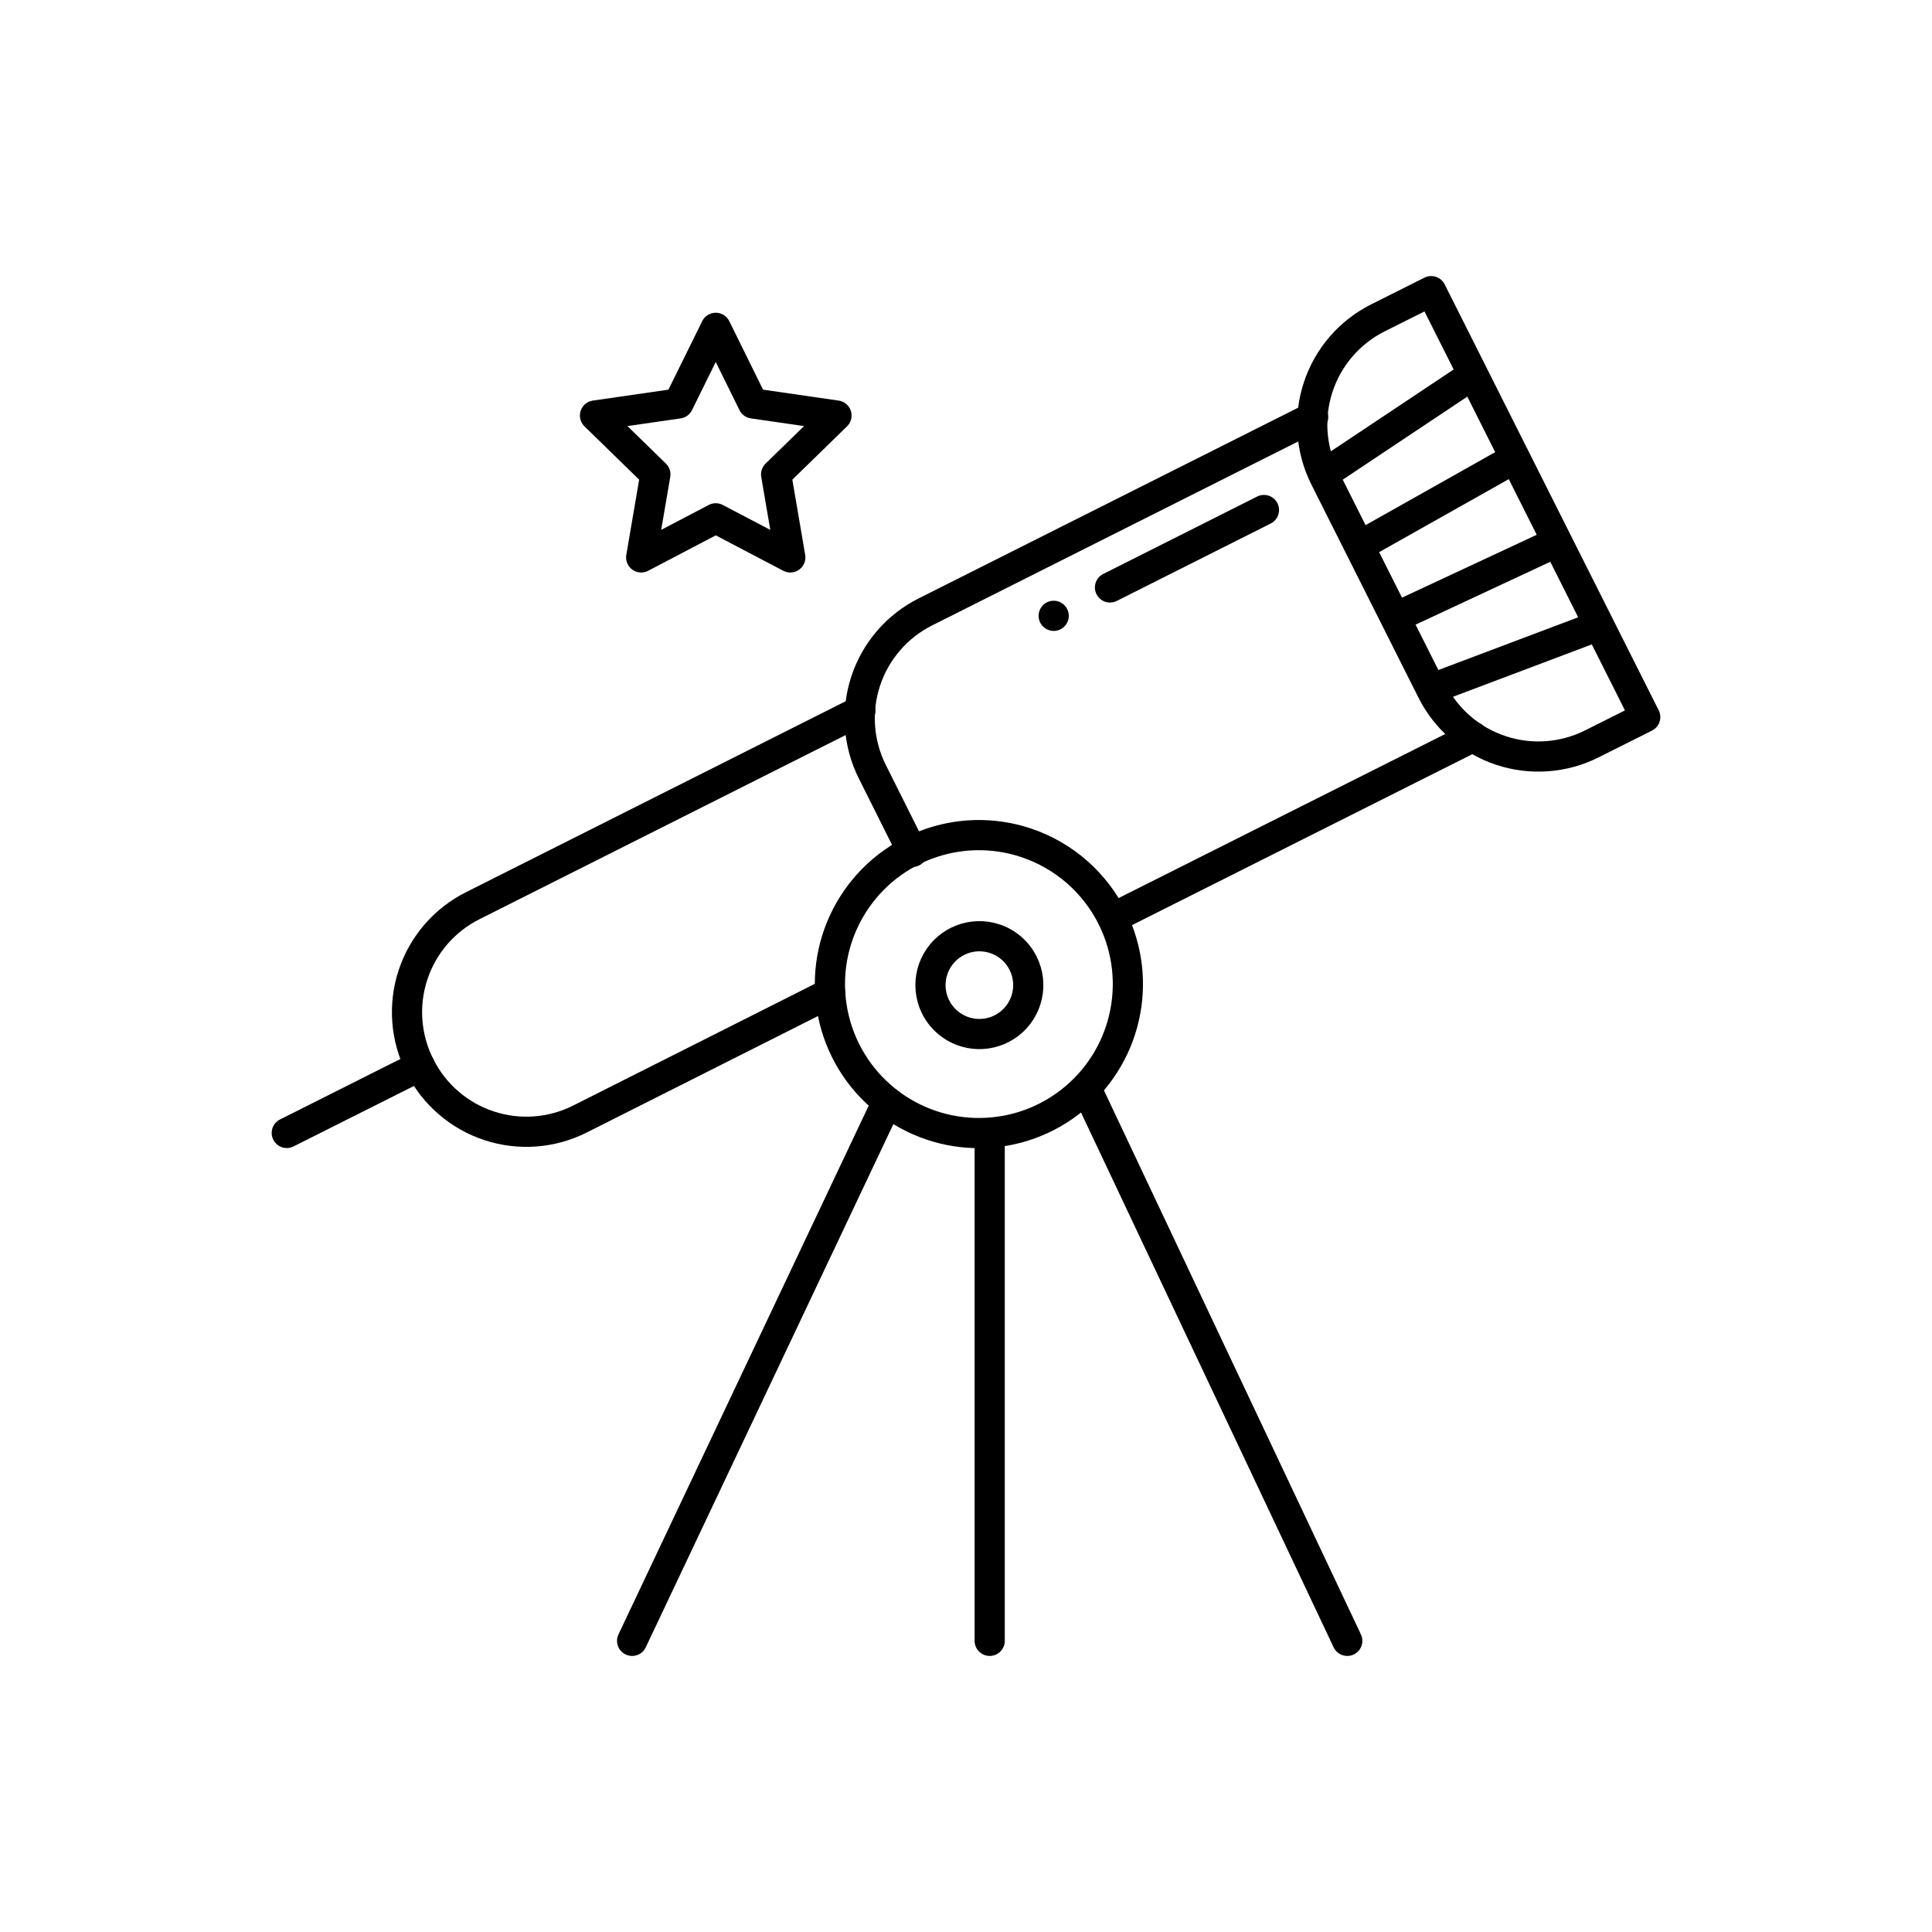
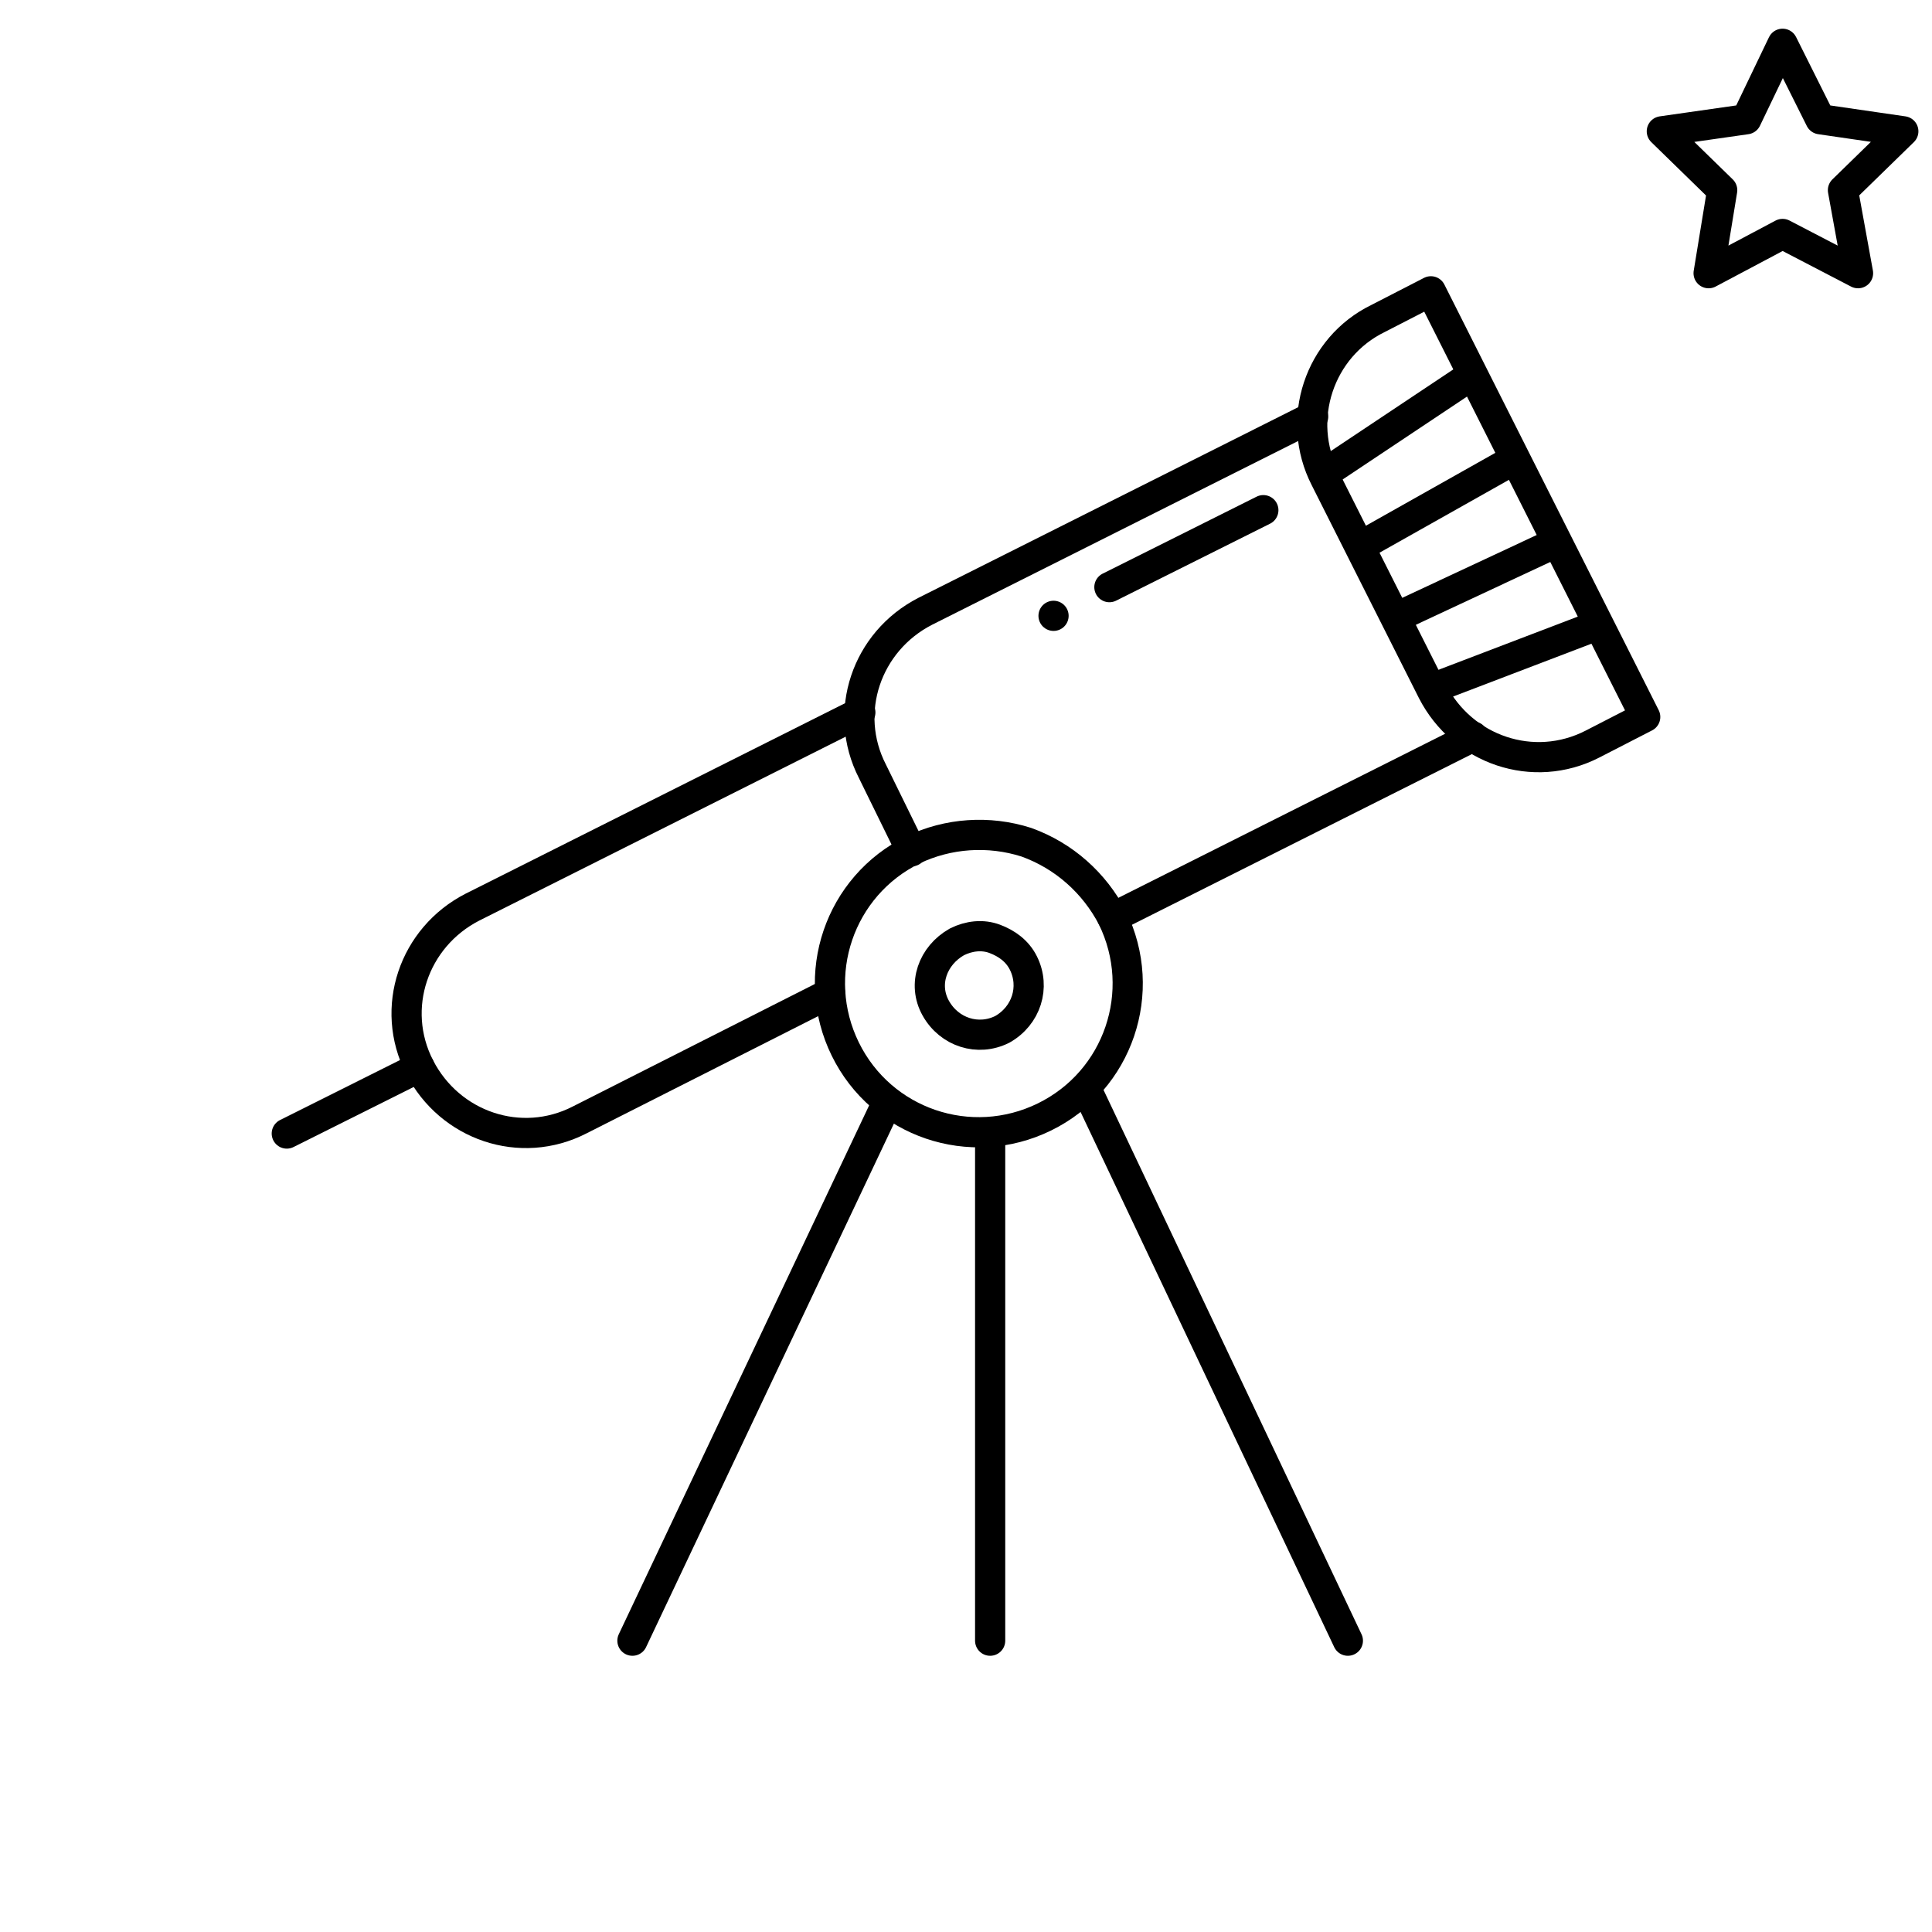
- <svg xmlns="http://www.w3.org/2000/svg" viewBox="0 0 128 128">
-   <defs>
-     <style>.cls-1,.cls-2{fill:none;stroke:#000;stroke-linejoin:round;stroke-width:2px;}.cls-1{stroke-linecap:round;}</style>
-   </defs>
-   <g id="Telescope">
-     <path class="cls-1" d="M55,65.79,38.42,74.14a7.89,7.89,0,0,1-10.6-3.51h0A7.89,7.89,0,0,1,31.33,60L57,47.09" />
-     <path class="cls-1" d="M97.6,48.82l-23.89,12" />
-     <path class="cls-1" d="M60.45,56.44l-2.65-5.3a7.89,7.89,0,0,1,3.51-10.6L87,27.63" />
-     <path class="cls-1" d="M19,75.06l8.82-4.43" />
-     <path class="cls-1" d="M91.29,21.06l3.53-1.77L109,47.51l-3.53,1.77a7.89,7.89,0,0,1-10.6-3.51L87.78,31.66A7.89,7.89,0,0,1,91.29,21.06Z" />
-     <path class="cls-1" d="M73.71,60.84a9.87,9.87,0,1,1-5.72-5A9.87,9.87,0,0,1,73.71,60.84Z" />
-     <path class="cls-1" d="M67.78,63.81a3.24,3.24,0,1,1-1.88-1.62A3.23,3.23,0,0,1,67.78,63.81Z" />
-     <path class="cls-1" d="M65.57,75.15v33.56" />
-     <path class="cls-1" d="M41.88,108.71,58.78,73" />
-     <path class="cls-1" d="M89.26,108.71,72,72.17" />
-     <path class="cls-1" d="M73.54,38.92l10.2-5.13" />
-     <path class="cls-1" d="M69.81,40.8l0,0" />
-     <polygon class="cls-1" points="47.42 21.72 49.89 26.73 55.42 27.53 51.42 31.43 52.36 36.93 47.42 34.34 42.48 36.93 43.42 31.43 39.42 27.53 44.95 26.73 47.42 21.72" />
-     <line class="cls-2" x1="94.87" y1="45.62" x2="105.95" y2="41.44" />
-     <line class="cls-2" x1="92.48" y1="40.89" x2="103.17" y2="35.9" />
-     <line class="cls-2" x1="90.08" y1="36.16" x2="100.38" y2="30.36" />
-     <line class="cls-2" x1="87.68" y1="31.43" x2="97.6" y2="24.82" />
-   </g>
+ <svg xmlns="http://www.w3.org/2000/svg" version="1.1" id="Layer_1" x="0px" y="0px" viewBox="-241 333 128 128" style="enable-background:new -241 333 128 128;" xml:space="preserve">
+   <style type="text/css">
+ 	.st0{fill:none;stroke:#000000;stroke-width:2;stroke-linecap:round;stroke-linejoin:round;}
+ 	.st1{fill:none;stroke:#000000;stroke-width:2;stroke-linejoin:round;}
+ </style>
+   <path class="st0" d="M-186,398.8l-16.6,8.4c-3.9,2-8.6,0.4-10.6-3.5c0,0,0,0,0,0l0,0c-2-3.9-0.4-8.6,3.5-10.6c0,0,0,0,0,0l25.7-12.9  " />
+   <path class="st0" d="M-143.4,381.8l-23.9,12" />
+   <path class="st0" d="M-180.6,389.4l-2.6-5.3c-2-3.9-0.4-8.6,3.5-10.6c0,0,0,0,0,0l25.7-12.9" />
+   <path class="st0" d="M-222,408.1l8.8-4.4" />
+   <path class="st0" d="M-149.7,354.1l3.5-1.8l14.2,28.2l-3.5,1.8c-3.9,2-8.6,0.4-10.6-3.5c0,0,0,0,0,0l-7.1-14.1  C-155.2,360.8-153.6,356-149.7,354.1C-149.7,354.1-149.7,354.1-149.7,354.1z" />
+   <path class="st0" d="M-167.3,393.8c2.4,4.9,0.4,10.8-4.5,13.2c-4.9,2.4-10.8,0.4-13.2-4.5c-2.4-4.9-0.4-10.8,4.5-13.2  c2.3-1.1,5-1.3,7.5-0.5C-170.5,389.7-168.5,391.5-167.3,393.8z" />
+   <path class="st0" d="M-173.2,396.8c0.8,1.6,0.2,3.5-1.4,4.4c-1.6,0.8-3.5,0.2-4.4-1.4s-0.2-3.5,1.4-4.4c0.8-0.4,1.7-0.5,2.5-0.2  C-174.3,395.5-173.6,396-173.2,396.8z" />
+   <path class="st0" d="M-175.4,408.1v33.6" />
+   <path class="st0" d="M-199.1,441.7l16.9-35.7" />
+   <path class="st0" d="M-151.7,441.7l-17.3-36.5" />
+   <path class="st0" d="M-167.5,371.9l10.2-5.1" />
+   <path class="st0" d="M-171.2,373.8L-171.2,373.8" />
+   <polygon class="st0" points="-122.9,335.9 -120.4,340.9 -114.9,341.7 -118.9,345.6 -117.9,351.1 -122.9,348.5 -127.8,351.1   -126.9,345.6 -130.9,341.7 -125.3,340.9 " />
+   <line class="st1" x1="-146.1" y1="378.6" x2="-135.1" y2="374.4" />
+   <line class="st1" x1="-148.5" y1="373.9" x2="-137.8" y2="368.9" />
+   <line class="st1" x1="-150.9" y1="369.2" x2="-140.6" y2="363.4" />
+   <line class="st1" x1="-153.3" y1="364.4" x2="-143.4" y2="357.8" />
</svg>
